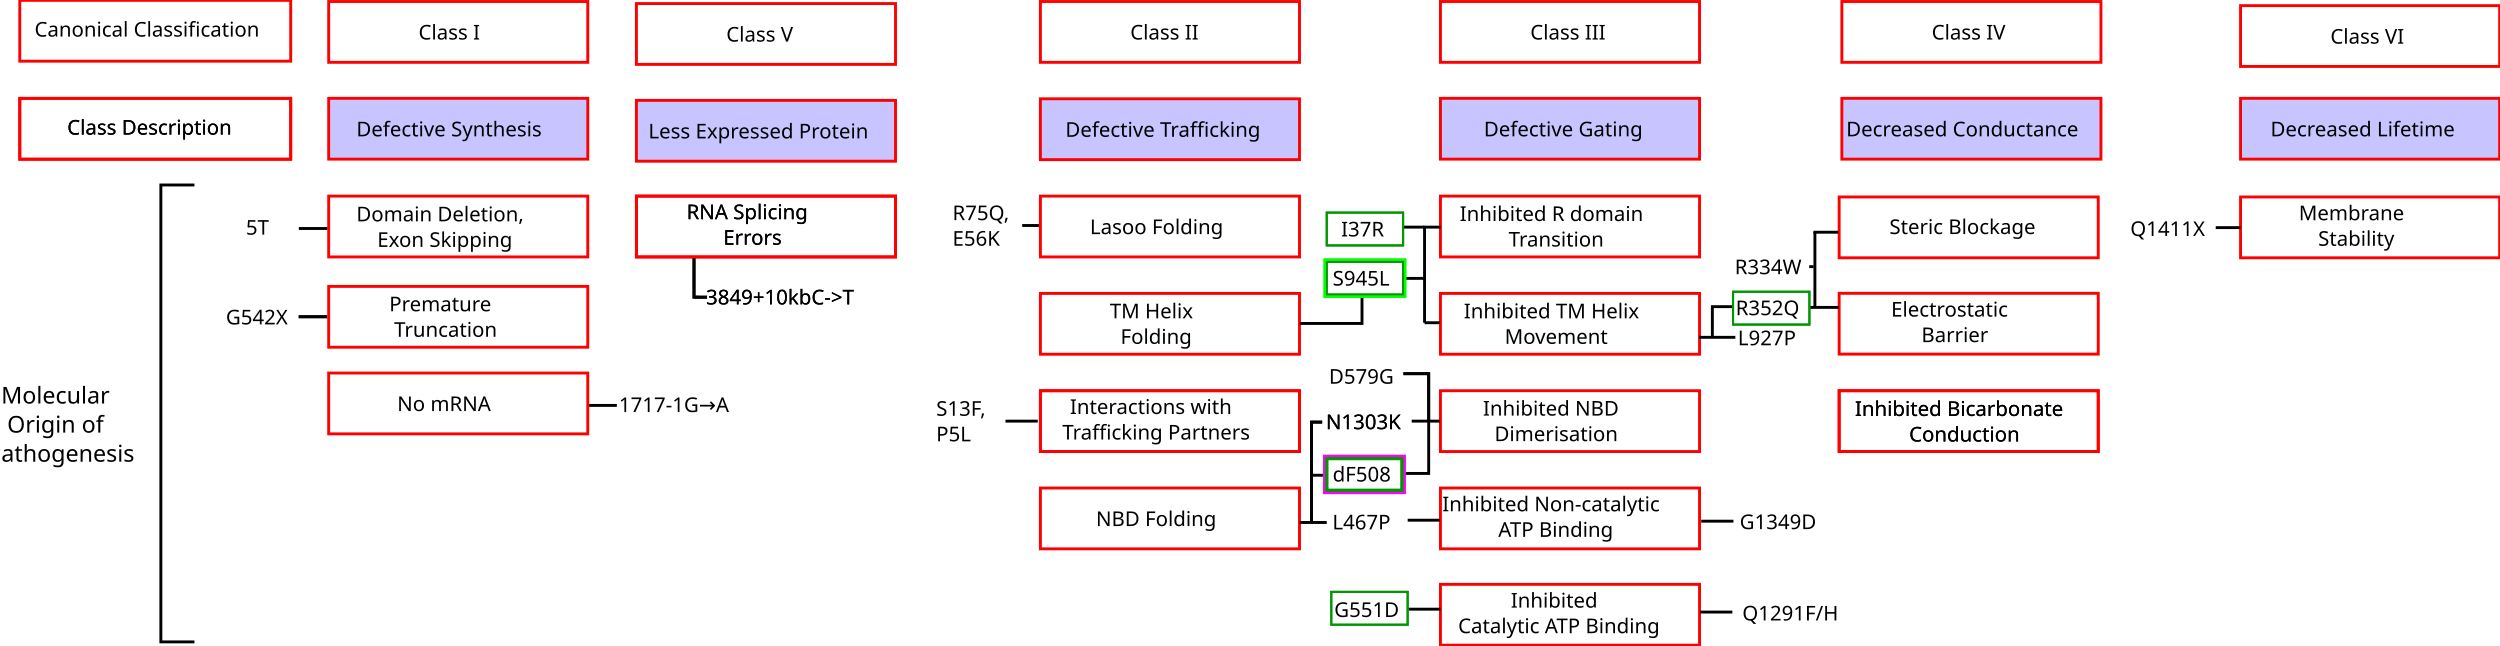
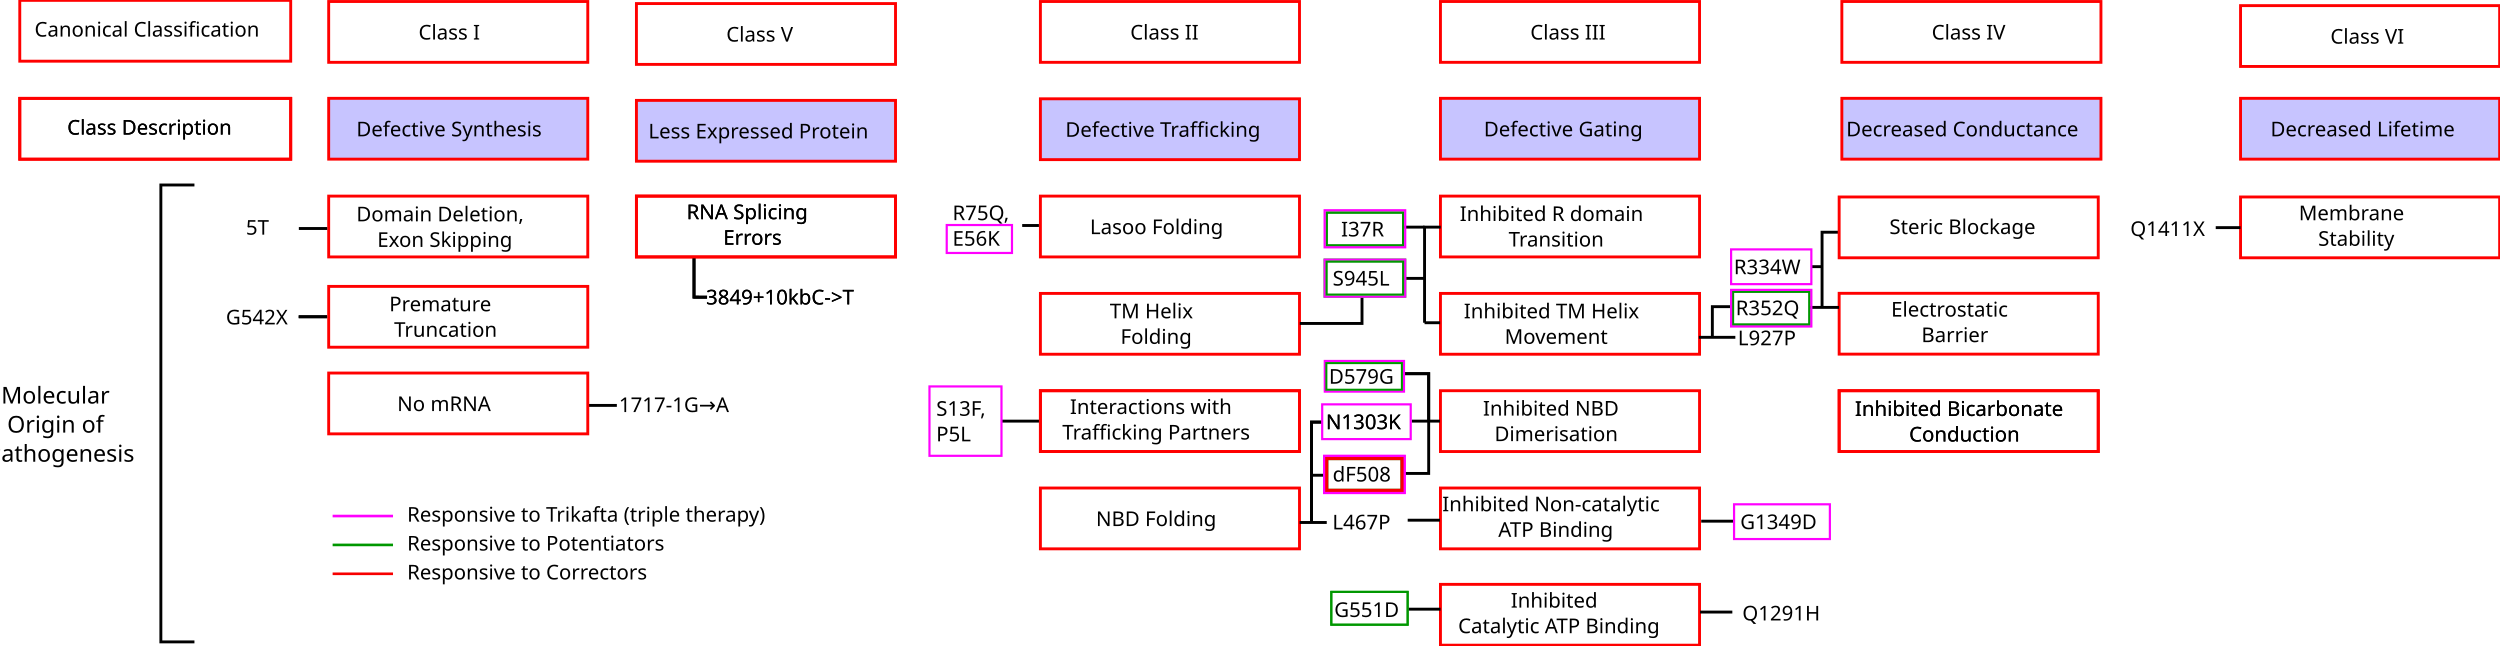
<svg xmlns="http://www.w3.org/2000/svg" width="1294.662mm" height="334.302mm" viewBox="0 0 1294.662 334.302" version="1.1" id="svg8">
  <defs id="defs2" />
  <g id="layer1" transform="translate(-29.07004,-30.84375)">
    <path style="fill:none;stroke:#000000;stroke-width:1.5;stroke-linecap:butt;stroke-linejoin:miter;stroke-miterlimit:4;stroke-dasharray:none;stroke-opacity:1" d="M 348.515,240.791 H 333.815" id="path273" />
    <rect style="fill:none;fill-opacity:1;stroke:#ff0000;stroke-width:1.5;stroke-miterlimit:4;stroke-dasharray:none;stroke-opacity:1" id="rect815" width="140.304" height="31.499" x="39.311" y="31.03" ry="0" />
    <text xml:space="preserve" style="font-style:normal;font-weight:normal;font-size:10.583px;line-height:1.25;font-family:sans-serif;letter-spacing:0px;word-spacing:0px;fill:#000000;fill-opacity:1;stroke:none;stroke-width:0.265" x="46.945" y="49.804" id="text819">
      <tspan id="tspan817" x="46.945" y="49.804" style="stroke-width:0.265">Canonical Classification</tspan>
    </text>
    <g id="g934" transform="translate(123.679,-0.8018088)" />
    <rect style="fill:none;fill-opacity:1;stroke:#ff0000;stroke-width:1.5;stroke-miterlimit:4;stroke-dasharray:none;stroke-opacity:1" id="rect815-3-5-2-0-7" width="134.175" height="31.499" x="358.653" y="32.69" ry="0" />
    <text xml:space="preserve" style="font-style:normal;font-weight:normal;font-size:10.583px;line-height:1.25;font-family:sans-serif;letter-spacing:0px;word-spacing:0px;fill:#000000;fill-opacity:1;stroke:none;stroke-width:0.265" x="405.179" y="52.385" id="text819-6-3-7-6-5">
      <tspan id="tspan817-7-5-0-2-9" x="405.179" y="52.385" style="stroke-width:0.265">Class V</tspan>
    </text>
    <rect style="fill:none;fill-opacity:1;stroke:#ff0000;stroke-width:1.5;stroke-miterlimit:4;stroke-dasharray:none;stroke-opacity:1" id="rect815-3-5-2-0-61" width="134.175" height="31.499" x="199.284" y="31.621" ry="0" />
    <text xml:space="preserve" style="font-style:normal;font-weight:normal;font-size:10.583px;line-height:1.25;font-family:sans-serif;letter-spacing:0px;word-spacing:0px;fill:#000000;fill-opacity:1;stroke:none;stroke-width:0.265" x="245.809" y="51.316" id="text819-6-3-7-6-29">
      <tspan id="tspan817-7-5-0-2-3" x="245.809" y="51.316" style="stroke-width:0.265">Class I</tspan>
    </text>
    <rect style="fill:none;fill-opacity:1;stroke:#ff0000;stroke-width:1.5;stroke-miterlimit:4;stroke-dasharray:none;stroke-opacity:1" id="rect815-3-5-2-0-9-9-8-0-9-5" width="134.175" height="31.499" x="199.284" y="132.4" ry="0" />
    <text xml:space="preserve" style="font-style:normal;font-weight:normal;font-size:10.583px;line-height:1.25;font-family:sans-serif;text-align:center;letter-spacing:0px;word-spacing:0px;text-anchor:middle;fill:#000000;fill-opacity:1;stroke:none;stroke-width:0.265" x="266.301" y="145.481" id="text819-6-3-7-6-2-4-4-3-3-2">
      <tspan x="267.983" y="145.481" style="text-align:center;text-anchor:middle;stroke-width:0.265" id="tspan1224">Domain Deletion, </tspan>
      <tspan x="266.301" y="158.71" style="text-align:center;text-anchor:middle;stroke-width:0.265" id="tspan1182">Exon Skipping</tspan>
    </text>
    <rect style="fill:none;fill-opacity:1;stroke:#ff0000;stroke-width:1.5;stroke-miterlimit:4;stroke-dasharray:none;stroke-opacity:1" id="rect815-3-5-2-0-9-9-8-0-9-5-4" width="134.175" height="31.499" x="199.284" y="179.156" ry="0" />
    <text xml:space="preserve" style="font-style:normal;font-weight:normal;font-size:10.583px;line-height:1.25;font-family:sans-serif;text-align:center;letter-spacing:0px;word-spacing:0px;text-anchor:middle;fill:#000000;fill-opacity:1;stroke:none;stroke-width:0.265" x="266.704" y="192.048" id="text819-6-3-7-6-2-4-4-3-3-2-4">
      <tspan x="266.704" y="192.048" style="text-align:center;text-anchor:middle;stroke-width:0.265" id="tspan1224-0">Premature</tspan>
      <tspan id="tspan1267" x="266.704" y="205.277" style="text-align:center;text-anchor:middle;stroke-width:0.265">Truncation</tspan>
    </text>
    <rect style="fill:none;fill-opacity:1;stroke:#ff0000;stroke-width:1.5;stroke-miterlimit:4;stroke-dasharray:none;stroke-opacity:1" id="rect815-3-5-2-0-9-9-8-0-9-5-4-1" width="134.175" height="31.499" x="199.283" y="224.026" ry="0" />
    <text xml:space="preserve" style="font-style:normal;font-weight:normal;font-size:10.583px;line-height:1.25;font-family:sans-serif;text-align:center;letter-spacing:0px;word-spacing:0px;text-anchor:middle;fill:#000000;fill-opacity:1;stroke:none;stroke-width:0.265" x="265.895" y="243.721" id="text819-6-3-7-6-2-4-4-3-3-2-4-4">
      <tspan id="tspan1267-2" x="265.895" y="243.721" style="text-align:center;text-anchor:middle;stroke-width:0.265">No mRNA</tspan>
    </text>
    <rect style="fill:none;fill-opacity:1;stroke:#ff0000;stroke-width:1.5;stroke-miterlimit:4;stroke-dasharray:none;stroke-opacity:1" id="rect815-3-5-2-0" width="134.175" height="31.499" x="982.901" y="31.621" ry="0" />
    <text xml:space="preserve" style="font-style:normal;font-weight:normal;font-size:10.583px;line-height:1.25;font-family:sans-serif;letter-spacing:0px;word-spacing:0px;fill:#000000;fill-opacity:1;stroke:none;stroke-width:0.265" x="1029.426" y="51.316" id="text819-6-3-7-6">
      <tspan id="tspan817-7-5-0-2" x="1029.426" y="51.316" style="stroke-width:0.265">Class IV</tspan>
    </text>
-     <rect style="fill:none;fill-opacity:1;stroke:#ff0000;stroke-width:1.5;stroke-miterlimit:4;stroke-dasharray:none;stroke-opacity:1" id="rect815-3-5-2-0-9-9-68" width="134.175" height="31.499" x="981.5" y="132.848" ry="0" />
    <text xml:space="preserve" style="font-style:normal;font-weight:normal;font-size:10.583px;line-height:1.25;font-family:sans-serif;letter-spacing:0px;word-spacing:0px;fill:#000000;fill-opacity:1;stroke:none;stroke-width:0.265" x="1007.517" y="152.052" id="text819-6-3-7-6-2-4-9">
      <tspan id="tspan817-7-5-0-2-0-7-2" x="1007.517" y="152.052" style="stroke-width:0.265">Steric Blockage</tspan>
    </text>
    <rect style="fill:none;fill-opacity:1;stroke:#ff0000;stroke-width:1.5;stroke-miterlimit:4;stroke-dasharray:none;stroke-opacity:1" id="rect815-3-5-2-0-9-9-86-4" width="134.175" height="31.499" x="981.502" y="182.737" ry="0" />
    <text xml:space="preserve" style="font-style:normal;font-weight:normal;font-size:10.583px;line-height:1.25;font-family:sans-serif;text-align:center;letter-spacing:0px;word-spacing:0px;text-anchor:middle;fill:#000000;fill-opacity:1;stroke:none;stroke-width:0.265" x="1048.293" y="194.792" id="text819-6-3-7-6-2-4-8-9">
      <tspan id="tspan1328-0" x="1048.293" y="194.792" style="text-align:center;text-anchor:middle;stroke-width:0.265">Electrostatic</tspan>
      <tspan x="1048.293" y="208.021" style="text-align:center;text-anchor:middle;stroke-width:0.265" id="tspan1415">Barrier</tspan>
    </text>
    <rect style="fill:#c7c4ff;fill-opacity:1;stroke:#ff0000;stroke-width:1.5;stroke-miterlimit:4;stroke-dasharray:none;stroke-opacity:1" id="rect815-3-5-2-0-87" width="134.175" height="31.499" x="982.901" y="81.762" ry="0" />
    <text xml:space="preserve" style="font-style:normal;font-weight:normal;font-size:10.583px;line-height:1.25;font-family:sans-serif;letter-spacing:0px;word-spacing:0px;fill:#000000;fill-opacity:1;stroke:none;stroke-width:0.265" x="985.155" y="101.457" id="text819-6-3-7-6-17">
      <tspan id="tspan817-7-5-0-2-2" x="985.155" y="101.457" style="stroke-width:0.265">Decreased Conductance</tspan>
    </text>
    <rect style="fill:none;fill-opacity:1;stroke:#ff0000;stroke-width:1.5;stroke-miterlimit:4;stroke-dasharray:none;stroke-opacity:1" id="rect815-3-5-2-0-6" width="134.175" height="31.499" x="1189.371" y="33.759" ry="0" />
    <text xml:space="preserve" style="font-style:normal;font-weight:normal;font-size:10.583px;line-height:1.25;font-family:sans-serif;letter-spacing:0px;word-spacing:0px;fill:#000000;fill-opacity:1;stroke:none;stroke-width:0.265" x="1235.897" y="53.454" id="text819-6-3-7-6-1">
      <tspan id="tspan817-7-5-0-2-8" x="1235.897" y="53.454" style="stroke-width:0.265">Class VI</tspan>
    </text>
    <rect style="fill:#c7c4ff;fill-opacity:1;stroke:#ff0000;stroke-width:1.5;stroke-miterlimit:4;stroke-dasharray:none;stroke-opacity:1" id="rect815-3-5-2-0-6-2" width="134.175" height="31.499" x="1189.371" y="81.762" ry="0" />
    <text xml:space="preserve" style="font-style:normal;font-weight:normal;font-size:10.583px;line-height:1.25;font-family:sans-serif;letter-spacing:0px;word-spacing:0px;fill:#000000;fill-opacity:1;stroke:none;stroke-width:0.265" x="1204.878" y="101.457" id="text819-6-3-7-6-1-2">
      <tspan id="tspan817-7-5-0-2-8-6" x="1204.878" y="101.457" style="stroke-width:0.265">Decreased Lifetime</tspan>
    </text>
    <rect ry="0" y="132.848" x="1189.371" height="31.499" width="134.175" id="rect815-3-5-2-0-9-9-86-4-7" style="fill:none;fill-opacity:1;stroke:#ff0000;stroke-width:1.5;stroke-miterlimit:4;stroke-dasharray:none;stroke-opacity:1" />
    <text id="text819-6-3-7-6-2-4-8-9-3" y="144.903" x="1256.162" style="font-style:normal;font-weight:normal;font-size:10.583px;line-height:1.25;font-family:sans-serif;text-align:center;letter-spacing:0px;word-spacing:0px;text-anchor:middle;fill:#000000;fill-opacity:1;stroke:none;stroke-width:0.265" xml:space="preserve">
      <tspan id="tspan1415-5" style="text-align:center;text-anchor:middle;stroke-width:0.265" y="144.903" x="1257.844">Membrane </tspan>
      <tspan id="tspan1559" style="text-align:center;text-anchor:middle;stroke-width:0.265" y="158.132" x="1256.162">Stability</tspan>
    </text>
    <rect style="fill:none;fill-opacity:1;stroke:#ff0000;stroke-width:1.5;stroke-miterlimit:4;stroke-dasharray:none;stroke-opacity:1" id="rect815-3-5-2-0-9" width="134.175" height="31.499" x="775.029" y="31.621" ry="0" />
    <text xml:space="preserve" style="font-style:normal;font-weight:normal;font-size:10.583px;line-height:1.25;font-family:sans-serif;letter-spacing:0px;word-spacing:0px;fill:#000000;fill-opacity:1;stroke:none;stroke-width:0.265" x="821.554" y="51.316" id="text819-6-3-7-6-2">
      <tspan id="tspan817-7-5-0-2-0" x="821.554" y="51.316" style="stroke-width:0.265">Class III</tspan>
    </text>
    <rect style="fill:none;fill-opacity:1;stroke:#ff0000;stroke-width:1.5;stroke-miterlimit:4;stroke-dasharray:none;stroke-opacity:1" id="rect815-3-5-2-0-9-9" width="134.175" height="31.499" x="775.029" y="333.46" ry="0" />
    <text xml:space="preserve" style="font-style:normal;font-weight:normal;font-size:10.583px;line-height:1.25;font-family:sans-serif;text-align:center;letter-spacing:0px;word-spacing:0px;text-anchor:middle;fill:#000000;fill-opacity:1;stroke:none;stroke-width:0.265" x="843.251" y="345.515" id="text819-6-3-7-6-2-4">
      <tspan id="tspan817-7-5-0-2-0-7" x="844.934" y="345.515" style="text-align:center;text-anchor:middle;stroke-width:0.265">Inhibited </tspan>
      <tspan x="843.251" y="358.744" style="text-align:center;text-anchor:middle;stroke-width:0.265" id="tspan1327">Catalytic ATP Binding</tspan>
    </text>
    <text xml:space="preserve" style="font-style:normal;font-weight:normal;font-size:10.583px;line-height:1.25;font-family:sans-serif;letter-spacing:0px;word-spacing:0px;fill:#000000;fill-opacity:1;stroke:none;stroke-width:0.265" x="720.014" y="350.356" id="text819-6-3-7-6-2-4-3-5">
      <tspan id="tspan817-7-5-0-2-0-7-67-3" x="720.014" y="350.356" style="stroke-width:0.265">G551D</tspan>
    </text>
    <rect style="fill:none;fill-opacity:1;stroke:#ff0000;stroke-width:1.5;stroke-miterlimit:4;stroke-dasharray:none;stroke-opacity:1" id="rect815-3-5-2-0-9-9-8" width="134.175" height="31.499" x="775.029" y="132.4" ry="0" />
    <text xml:space="preserve" style="font-style:normal;font-weight:normal;font-size:10.583px;line-height:1.25;font-family:sans-serif;text-align:center;letter-spacing:0px;word-spacing:0px;text-anchor:middle;fill:#000000;fill-opacity:1;stroke:none;stroke-width:0.265" x="841.855" y="145.292" id="text819-6-3-7-6-2-4-4">
      <tspan id="tspan817-7-5-0-2-0-7-5" x="843.537" y="145.292" style="text-align:center;text-anchor:middle;stroke-width:0.265">Inhibited R domain </tspan>
      <tspan x="841.855" y="158.521" style="text-align:center;text-anchor:middle;stroke-width:0.265" id="tspan1046">Transition</tspan>
    </text>
    <rect style="fill:none;fill-opacity:1;stroke:#ff0000;stroke-width:1.5;stroke-miterlimit:4;stroke-dasharray:none;stroke-opacity:1" id="rect815-3-5-2-0-9-9-8-0" width="134.175" height="31.499" x="775.029" y="182.79" ry="0" />
    <text xml:space="preserve" style="font-style:normal;font-weight:normal;font-size:10.583px;line-height:1.25;font-family:sans-serif;text-align:center;letter-spacing:0px;word-spacing:0px;text-anchor:middle;fill:#000000;fill-opacity:1;stroke:none;stroke-width:0.265" x="841.855" y="195.681" id="text819-6-3-7-6-2-4-4-3">
      <tspan x="843.537" y="195.681" style="text-align:center;text-anchor:middle;stroke-width:0.265" id="tspan1046-1">Inhibited TM Helix </tspan>
      <tspan x="841.855" y="208.911" style="text-align:center;text-anchor:middle;stroke-width:0.265" id="tspan1074">Movement</tspan>
    </text>
    <rect style="fill:none;fill-opacity:1;stroke:#ff0000;stroke-width:1.5;stroke-miterlimit:4;stroke-dasharray:none;stroke-opacity:1" id="rect815-3-5-2-0-9-9-8-0-0" width="134.175" height="31.499" x="775.029" y="233.18" ry="0" />
    <text xml:space="preserve" style="font-style:normal;font-weight:normal;font-size:10.583px;line-height:1.25;font-family:sans-serif;text-align:center;letter-spacing:0px;word-spacing:0px;text-anchor:middle;fill:#000000;fill-opacity:1;stroke:none;stroke-width:0.265" x="841.855" y="246.071" id="text819-6-3-7-6-2-4-4-3-6">
      <tspan x="841.855" y="246.071" style="text-align:center;text-anchor:middle;stroke-width:0.265" id="tspan1074-2">Inhibited NBD</tspan>
      <tspan x="841.855" y="259.3" style="text-align:center;text-anchor:middle;stroke-width:0.265" id="tspan1102">Dimerisation</tspan>
    </text>
    <rect style="fill:none;fill-opacity:1;stroke:#ff0000;stroke-width:1.5;stroke-miterlimit:4;stroke-dasharray:none;stroke-opacity:1" id="rect815-3-5-2-0-9-9-6" width="134.175" height="31.499" x="775.029" y="283.569" ry="0" />
    <text xml:space="preserve" style="font-style:normal;font-weight:normal;font-size:10.583px;line-height:1.25;font-family:sans-serif;text-align:center;letter-spacing:0px;word-spacing:0px;text-anchor:middle;fill:#000000;fill-opacity:1;stroke:none;stroke-width:0.265" x="841.597" y="295.624" id="text819-6-3-7-6-2-4-5">
      <tspan id="tspan817-7-5-0-2-0-7-6" x="843.279" y="295.624" style="text-align:center;text-anchor:middle;stroke-width:0.265">Inhibited Non-catalytic </tspan>
      <tspan x="841.597" y="308.853" style="text-align:center;text-anchor:middle;stroke-width:0.265" id="tspan1172">ATP Binding</tspan>
    </text>
    <rect style="fill:#c7c4ff;fill-opacity:1;stroke:#ff0000;stroke-width:1.5;stroke-miterlimit:4;stroke-dasharray:none;stroke-opacity:1" id="rect815-3-5-2-0-9-0" width="134.175" height="31.499" x="775.029" y="81.762" ry="0" />
    <text xml:space="preserve" style="font-style:normal;font-weight:normal;font-size:10.583px;line-height:1.25;font-family:sans-serif;letter-spacing:0px;word-spacing:0px;fill:#000000;fill-opacity:1;stroke:none;stroke-width:0.265" x="797.504" y="101.457" id="text819-6-3-7-6-2-6">
      <tspan id="tspan817-7-5-0-2-0-1" x="797.504" y="101.457" style="stroke-width:0.265">Defective Gating</tspan>
    </text>
    <rect style="fill:#c7c4ff;fill-opacity:1;stroke:#ff0000;stroke-width:1.5;stroke-miterlimit:4;stroke-dasharray:none;stroke-opacity:1" id="rect815-3-5-2-0-7-9" width="134.175" height="31.499" x="358.653" y="82.831" ry="0" />
    <text xml:space="preserve" style="font-style:normal;font-weight:normal;font-size:10.583px;line-height:1.25;font-family:sans-serif;letter-spacing:0px;word-spacing:0px;fill:#000000;fill-opacity:1;stroke:none;stroke-width:0.265" x="364.856" y="102.526" id="text819-6-3-7-6-5-4">
      <tspan id="tspan817-7-5-0-2-9-9" x="364.856" y="102.526" style="stroke-width:0.265">Less Expressed Protein</tspan>
    </text>
    <rect style="fill:#c7c4ff;fill-opacity:1;stroke:#ff0000;stroke-width:1.5;stroke-miterlimit:4;stroke-dasharray:none;stroke-opacity:1" id="rect815-3-5-2-0-61-1" width="134.175" height="31.499" x="199.284" y="81.762" ry="0" />
    <text xml:space="preserve" style="font-style:normal;font-weight:normal;font-size:10.583px;line-height:1.25;font-family:sans-serif;letter-spacing:0px;word-spacing:0px;fill:#000000;fill-opacity:1;stroke:none;stroke-width:0.265" x="213.625" y="101.457" id="text819-6-3-7-6-29-1">
      <tspan id="tspan817-7-5-0-2-3-5" x="213.625" y="101.457" style="stroke-width:0.265">Defective Synthesis</tspan>
    </text>
    <text xml:space="preserve" style="font-style:normal;font-weight:normal;font-size:10.583px;line-height:1.25;font-family:sans-serif;text-align:center;letter-spacing:0px;word-spacing:0px;text-anchor:middle;fill:#000000;fill-opacity:1;stroke:none;stroke-width:0.265" x="634.684" y="245.234" id="text819-6-3-7-6-2-4-4-3-6-6-4-7">
      <tspan x="634.684" y="245.234" style="text-align:center;text-anchor:middle;stroke-width:0.265" id="tspan1102-5-7-6">Interactions with</tspan>
      <tspan id="tspan1525" x="634.684" y="258.464" style="text-align:center;text-anchor:middle;stroke-width:0.265">Trafficking Partners</tspan>
    </text>
    <rect style="fill:none;fill-opacity:1;stroke:#ff0000;stroke-width:1.5;stroke-miterlimit:4;stroke-dasharray:none;stroke-opacity:1" id="rect815-3-5-2-0-8" width="134.175" height="31.499" x="567.858" y="31.621" ry="0" />
    <text xml:space="preserve" style="font-style:normal;font-weight:normal;font-size:10.583px;line-height:1.25;font-family:sans-serif;letter-spacing:0px;word-spacing:0px;fill:#000000;fill-opacity:1;stroke:none;stroke-width:0.265" x="614.383" y="51.316" id="text819-6-3-7-6-9">
      <tspan id="tspan817-7-5-0-2-7" x="614.383" y="51.316" style="stroke-width:0.265">Class II</tspan>
    </text>
    <rect style="fill:none;fill-opacity:1;stroke:#ff0000;stroke-width:1.5;stroke-miterlimit:4;stroke-dasharray:none;stroke-opacity:1" id="rect815-3-5-2-0-9-9-8-0-0-0" width="134.175" height="31.499" x="567.858" y="132.4" ry="0" />
    <text xml:space="preserve" style="font-style:normal;font-weight:normal;font-size:10.583px;line-height:1.25;font-family:sans-serif;text-align:center;letter-spacing:0px;word-spacing:0px;text-anchor:middle;fill:#000000;fill-opacity:1;stroke:none;stroke-width:0.265" x="634.906" y="152.095" id="text819-6-3-7-6-2-4-4-3-6-6">
      <tspan x="634.906" y="152.095" style="text-align:center;text-anchor:middle;stroke-width:0.265" id="tspan1102-5">Lasoo Folding</tspan>
    </text>
    <rect style="fill:none;fill-opacity:1;stroke:#ff0000;stroke-width:1.5;stroke-miterlimit:4;stroke-dasharray:none;stroke-opacity:1" id="rect815-3-5-2-0-9-9-8-0-0-0-5" width="134.175" height="31.499" x="567.858" y="283.569" ry="0" />
    <text xml:space="preserve" style="font-style:normal;font-weight:normal;font-size:10.583px;line-height:1.25;font-family:sans-serif;text-align:center;letter-spacing:0px;word-spacing:0px;text-anchor:middle;fill:#000000;fill-opacity:1;stroke:none;stroke-width:0.265" x="634.684" y="303.264" id="text819-6-3-7-6-2-4-4-3-6-6-4">
      <tspan x="634.684" y="303.264" style="text-align:center;text-anchor:middle;stroke-width:0.265" id="tspan1102-5-7">NBD Folding</tspan>
    </text>
    <rect style="fill:none;fill-opacity:1;stroke:#ff0000;stroke-width:1.5;stroke-miterlimit:4;stroke-dasharray:none;stroke-opacity:1" id="rect815-3-5-2-0-9-9-8-0-9" width="134.175" height="31.499" x="567.858" y="182.79" ry="0" />
    <text xml:space="preserve" style="font-style:normal;font-weight:normal;font-size:10.583px;line-height:1.25;font-family:sans-serif;text-align:center;letter-spacing:0px;word-spacing:0px;text-anchor:middle;fill:#000000;fill-opacity:1;stroke:none;stroke-width:0.265" x="634.684" y="195.681" id="text819-6-3-7-6-2-4-4-3-3">
      <tspan x="636.366" y="195.681" style="text-align:center;text-anchor:middle;stroke-width:0.265" id="tspan1046-1-7">TM Helix </tspan>
      <tspan x="634.684" y="208.911" style="text-align:center;text-anchor:middle;stroke-width:0.265" id="tspan1074-4">Folding</tspan>
    </text>
    <rect style="fill:#c7c4ff;fill-opacity:1;stroke:#ff0000;stroke-width:1.5;stroke-miterlimit:4;stroke-dasharray:none;stroke-opacity:1" id="rect815-3-5-2-0-8-9" width="134.175" height="31.499" x="567.858" y="82.01" ry="0" />
    <text xml:space="preserve" style="font-style:normal;font-weight:normal;font-size:10.583px;line-height:1.25;font-family:sans-serif;letter-spacing:0px;word-spacing:0px;fill:#000000;fill-opacity:1;stroke:none;stroke-width:0.265" x="580.788" y="101.706" id="text819-6-3-7-6-9-1">
      <tspan id="tspan817-7-5-0-2-7-7" x="580.788" y="101.706" style="stroke-width:0.265">Defective Trafficking</tspan>
    </text>
    <text xml:space="preserve" style="font-style:normal;font-weight:normal;font-size:10.583px;line-height:1.25;font-family:sans-serif;letter-spacing:0px;word-spacing:0px;fill:#000000;fill-opacity:1;stroke:none;stroke-width:0.265" x="927.925" y="194.075" id="text819-6-3-7-6-2-4-3-5-5">
      <tspan id="tspan817-7-5-0-2-0-7-67-3-6" x="927.925" y="194.075" style="stroke-width:0.265">R352Q</tspan>
    </text>
    <text xml:space="preserve" style="font-style:normal;font-weight:normal;font-size:10.583px;line-height:1.25;font-family:sans-serif;letter-spacing:0px;word-spacing:0px;fill:#000000;fill-opacity:1;stroke:none;stroke-width:0.265" x="929.028" y="209.63" id="text819-6-3-7-6-2-4-3-5-5-2">
      <tspan id="tspan817-7-5-0-2-0-7-67-3-6-9" x="929.028" y="209.63" style="stroke-width:0.265">L927P</tspan>
    </text>
    <text xml:space="preserve" style="font-style:normal;font-weight:normal;font-size:10.583px;line-height:1.25;font-family:sans-serif;letter-spacing:0px;word-spacing:0px;fill:#000000;fill-opacity:1;stroke:none;stroke-width:0.265" x="723.575" y="153.291" id="text819-6-3-7-6-2-4-3-5-5-2-1">
      <tspan id="tspan817-7-5-0-2-0-7-67-3-6-9-2" x="723.575" y="153.291" style="stroke-width:0.265">I37R</tspan>
    </text>
-     <text xml:space="preserve" style="font-style:normal;font-weight:normal;font-size:10.583px;line-height:1.25;font-family:sans-serif;letter-spacing:0px;word-spacing:0px;fill:#000000;fill-opacity:1;stroke:none;stroke-width:0.265" x="927.435" y="172.847" id="text819-6-3-7-6-2-4-3-5-5-7">
-       <tspan id="tspan817-7-5-0-2-0-7-67-3-6-0" x="927.435" y="172.847" style="stroke-width:0.265">R334W</tspan>
+     <text xml:space="preserve" style="font-style:normal;font-weight:normal;font-size:10.583px;line-height:1.25;font-family:sans-serif;letter-spacing:0px;word-spacing:0px;fill:#000000;fill-opacity:1;stroke:none;stroke-width:0.265" x="926.968" y="172.847" id="text819-6-3-7-6-2-4-3-5-5-7">
+       <tspan id="tspan817-7-5-0-2-0-7-67-3-6-0" x="926.968" y="172.847" style="stroke-width:0.265">R334W</tspan>
    </text>
    <text xml:space="preserve" style="font-style:normal;font-weight:normal;font-size:10.583px;line-height:1.25;font-family:sans-serif;letter-spacing:0px;word-spacing:0px;fill:#000000;fill-opacity:1;stroke:none;stroke-width:0.265" x="719.185" y="178.733" id="text819-6-3-7-6-2-4-3-5-9">
      <tspan id="tspan817-7-5-0-2-0-7-67-3-3" x="719.185" y="178.733" style="stroke-width:0.265">S945L</tspan>
    </text>
    <path style="fill:none;stroke:#000000;stroke-width:1.5;stroke-linecap:butt;stroke-linejoin:miter;stroke-miterlimit:4;stroke-dasharray:none;stroke-opacity:1" d="m 766.796,197.977 v -49.512 h 8.352" id="path1226" />
    <path style="fill:none;stroke:#000000;stroke-width:1.5;stroke-linecap:butt;stroke-linejoin:miter;stroke-miterlimit:4;stroke-dasharray:none;stroke-opacity:1" d="M 766.796,148.465 H 755.768" id="path1228" />
    <path style="fill:none;stroke:#000000;stroke-width:1.5;stroke-linecap:butt;stroke-linejoin:miter;stroke-miterlimit:4;stroke-dasharray:none;stroke-opacity:1" d="M 927.743,205.53 H 908.844" id="path1230" />
    <path style="fill:none;stroke:#000000;stroke-width:1.5;stroke-linecap:butt;stroke-linejoin:miter;stroke-miterlimit:4;stroke-dasharray:none;stroke-opacity:1" d="m 926.987,189.655 h -11.15 v 15.497" id="path1232" />
    <path style="fill:none;stroke:#000000;stroke-width:1.5;stroke-linecap:butt;stroke-linejoin:miter;stroke-miterlimit:4;stroke-dasharray:none;stroke-opacity:1" d="m 966.053,190.033 h 15.362" id="path1234" />
-     <path style="fill:none;stroke:#000000;stroke-width:1.5;stroke-linecap:butt;stroke-linejoin:miter;stroke-miterlimit:4;stroke-dasharray:none;stroke-opacity:1" d="m 968.186,151.101 h 12.851" id="path1236" />
    <path style="fill:none;stroke:#000000;stroke-width:1.5;stroke-linecap:butt;stroke-linejoin:miter;stroke-miterlimit:4;stroke-dasharray:none;stroke-opacity:1" d="m 758.377,346.311 h 16.704" id="path1238" />
    <text xml:space="preserve" style="font-style:normal;font-weight:normal;font-size:10.583px;line-height:1.25;font-family:sans-serif;letter-spacing:0px;word-spacing:0px;fill:#000000;fill-opacity:1;stroke:none;stroke-width:0.265" x="719.206" y="280.208" id="text819-6-3-7-6-2-4-3-5-5-7-6">
      <tspan id="tspan817-7-5-0-2-0-7-67-3-6-0-0" x="719.206" y="280.208" style="stroke-width:0.265">dF508</tspan>
    </text>
    <text xml:space="preserve" style="font-style:normal;font-weight:normal;font-size:10.583px;line-height:1.25;font-family:sans-serif;letter-spacing:0px;word-spacing:0px;fill:#000000;fill-opacity:1;stroke:none;stroke-width:0.265" x="146.045" y="198.852" id="text819-6-3-7-6-2-4-3-5-9-6">
      <tspan id="tspan817-7-5-0-2-0-7-67-3-3-2" x="146.045" y="198.852" style="stroke-width:0.265">G542X</tspan>
    </text>
    <text xml:space="preserve" style="font-style:normal;font-weight:normal;font-size:10.583px;line-height:1.25;font-family:sans-serif;letter-spacing:0px;word-spacing:0px;fill:#000000;fill-opacity:1;stroke:none;stroke-width:0.265" x="719.061" y="305.015" id="text819-6-3-7-6-2-4-3-5-9-61">
      <tspan id="tspan817-7-5-0-2-0-7-67-3-3-8" x="719.061" y="305.015" style="stroke-width:0.265">L467P</tspan>
    </text>
    <path style="fill:none;stroke:#000000;stroke-width:1.5;stroke-linecap:butt;stroke-linejoin:miter;stroke-miterlimit:4;stroke-dasharray:none;stroke-opacity:1" d="m 758.063,300.235 h 16.704" id="path1238-7" />
-     <path style="fill:none;stroke:#000000;stroke-width:1.5;stroke-linecap:butt;stroke-linejoin:miter;stroke-miterlimit:4;stroke-dasharray:none;stroke-opacity:1" d="m 968.949,151.034 v 38.884" id="path1236-3" />
-     <path style="fill:none;stroke:#000000;stroke-width:1.5;stroke-linecap:butt;stroke-linejoin:miter;stroke-miterlimit:4;stroke-dasharray:none;stroke-opacity:1" d="m 968.304,168.937 h -2.315" id="path1022" />
+     <path id="path1236-3" style="fill:none;stroke:#000000;stroke-width:1.5;stroke-linecap:butt;stroke-linejoin:miter;stroke-miterlimit:4;stroke-dasharray:none;stroke-opacity:1" d="m 972.653,189.919 v -38.817 h 8.384" />
+     <rect style="fill:none;fill-opacity:1;stroke:#ff0000;stroke-width:1.5;stroke-miterlimit:4;stroke-dasharray:none;stroke-opacity:1" id="rect815-3-5-2-0-9-9-68" width="134.175" height="31.499" x="981.5" y="132.848" ry="0" />
+     <path style="fill:none;stroke:#000000;stroke-width:1.5;stroke-linecap:butt;stroke-linejoin:miter;stroke-miterlimit:4;stroke-dasharray:none;stroke-opacity:1" d="m 972.687,168.937 h -5.639" id="path1022" />
    <path style="fill:none;stroke:#000000;stroke-width:1.5;stroke-linecap:butt;stroke-linejoin:miter;stroke-miterlimit:4;stroke-dasharray:none;stroke-opacity:1" d="m 734.408,184.284 v 14.064 h -32.222" id="path1024" />
    <path style="fill:none;stroke:#000000;stroke-width:1.5;stroke-linecap:butt;stroke-linejoin:miter;stroke-miterlimit:4;stroke-dasharray:none;stroke-opacity:1" d="m 756.59,175.008 h 9.946" id="path1026" />
    <path style="fill:none;stroke:#000000;stroke-width:1.5;stroke-linecap:butt;stroke-linejoin:miter;stroke-miterlimit:4;stroke-dasharray:none;stroke-opacity:1" d="m 766.796,197.977 h 8.055" id="path1028" />
    <text xml:space="preserve" style="font-style:normal;font-weight:normal;font-size:10.583px;line-height:1.25;font-family:sans-serif;letter-spacing:0px;word-spacing:0px;fill:#000000;fill-opacity:1;stroke:none;stroke-width:0.265" x="931.349" y="352.168" id="text819-6-3-7-6-2-4-3-5-3">
-       <tspan id="tspan817-7-5-0-2-0-7-67-3-67" x="931.349" y="352.168" style="stroke-width:0.265">Q1291F/H</tspan>
+       <tspan id="tspan817-7-5-0-2-0-7-67-3-67" x="931.349" y="352.168" style="stroke-width:0.265">Q1291H</tspan>
    </text>
    <text xml:space="preserve" style="font-style:normal;font-weight:normal;font-size:10.583px;line-height:1.25;font-family:sans-serif;letter-spacing:0px;word-spacing:0px;fill:#000000;fill-opacity:1;stroke:none;stroke-width:0.265" x="513.89" y="246.167" id="text819-6-3-7-6-2-4-3-5-5-7-6-3">
      <tspan id="tspan817-7-5-0-2-0-7-67-3-6-0-0-5" x="513.89" y="246.167" style="stroke-width:0.265">S13F, </tspan>
      <tspan x="513.89" y="259.396" style="stroke-width:0.265" id="tspan1108">P5L</tspan>
    </text>
-     <path style="fill:none;stroke:#000000;stroke-width:1.5;stroke-linecap:butt;stroke-linejoin:miter;stroke-miterlimit:4;stroke-dasharray:none;stroke-opacity:1" d="m 549.777,248.929 h 16.704" id="path1238-7-5-6" />
+     <path style="fill:none;stroke:#000000;stroke-width:1.5;stroke-linecap:butt;stroke-linejoin:miter;stroke-miterlimit:4;stroke-dasharray:none;stroke-opacity:1" d="m 547.722,248.929 h 20.296" id="path1238-7-5-6" />
    <path style="fill:none;stroke:#000000;stroke-width:1.5;stroke-linecap:butt;stroke-linejoin:miter;stroke-miterlimit:4;stroke-dasharray:none;stroke-opacity:1" d="m 909.483,347.807 h 16.704" id="path1238-3" />
    <path style="fill:none;stroke:#000000;stroke-width:1.5;stroke-linecap:butt;stroke-linejoin:miter;stroke-miterlimit:4;stroke-dasharray:none;stroke-opacity:1" d="M 198.529,149.176 H 183.829" id="path1260-6" />
    <text xml:space="preserve" style="font-style:normal;font-weight:normal;font-size:10.583px;line-height:1.25;font-family:sans-serif;letter-spacing:0px;word-spacing:0px;fill:#000000;fill-opacity:1;stroke:none;stroke-width:0.265" x="156.41" y="152.383" id="text819-6-3-7-6-2-4-3-5-9-6-7">
      <tspan id="tspan817-7-5-0-2-0-7-67-3-3-2-5" x="156.41" y="152.383" style="stroke-width:0.265">5T</tspan>
    </text>
    <text xml:space="preserve" style="font-style:normal;font-weight:normal;font-size:10.583px;line-height:1.25;font-family:sans-serif;letter-spacing:0px;word-spacing:0px;fill:#000000;fill-opacity:1;stroke:none;stroke-width:0.265" x="522.334" y="144.859" id="text819-6-3-7-6-2-4-3-5-5-7-6-3-3">
      <tspan id="tspan817-7-5-0-2-0-7-67-3-6-0-0-5-5" x="522.334" y="144.859" style="stroke-width:0.265">R75Q, </tspan>
      <tspan x="522.334" y="158.088" style="stroke-width:0.265" id="tspan1106">E56K</tspan>
    </text>
    <path style="fill:none;stroke:#000000;stroke-width:1.5;stroke-linecap:butt;stroke-linejoin:miter;stroke-miterlimit:4;stroke-dasharray:none;stroke-opacity:1" d="m 558.423,147.621 h 8.672" id="path1238-7-5-6-6" />
    <text xml:space="preserve" style="font-style:normal;font-weight:normal;font-size:10.583px;line-height:1.25;font-family:sans-serif;letter-spacing:0px;word-spacing:0px;fill:#000000;fill-opacity:1;stroke:none;stroke-width:0.265" x="717.278" y="229.564" id="text819-6-3-7-6-2-4-3-5-3-3">
      <tspan id="tspan817-7-5-0-2-0-7-67-3-67-6" x="717.278" y="229.564" style="stroke-width:0.265">D579G</tspan>
    </text>
    <path style="fill:none;stroke:#000000;stroke-width:1.5;stroke-linecap:butt;stroke-linejoin:miter;stroke-miterlimit:4;stroke-dasharray:none;stroke-opacity:1" d="m 760.142,248.929 h 14.626" id="path1238-7-7" />
    <text xml:space="preserve" style="font-style:normal;font-weight:normal;font-size:10.583px;line-height:1.25;font-family:sans-serif;letter-spacing:0px;word-spacing:0px;fill:#000000;fill-opacity:1;stroke:none;stroke-width:0.265" x="1132.262" y="153.064" id="text819-6-3-7-6-2-4-3-5-5-7-5">
      <tspan id="tspan817-7-5-0-2-0-7-67-3-6-0-3" x="1132.262" y="153.064" style="stroke-width:0.265">Q1411X</tspan>
    </text>
    <path style="fill:none;stroke:#000000;stroke-width:1.5;stroke-linecap:butt;stroke-linejoin:miter;stroke-miterlimit:4;stroke-dasharray:none;stroke-opacity:1" d="m 702.09,301.418 h 14.059" id="path1238-7-7-5" />
    <path style="fill:none;stroke:#000000;stroke-width:1.5;stroke-linecap:butt;stroke-linejoin:miter;stroke-miterlimit:4;stroke-dasharray:none;stroke-opacity:1" d="m 714.913,276.955 h -6.648 v 24.455" id="path1110" />
    <path style="fill:none;stroke:#000000;stroke-width:1.5;stroke-linecap:butt;stroke-linejoin:miter;stroke-miterlimit:4;stroke-dasharray:none;stroke-opacity:1" d="m 755.952,276.019 h 12.982 v -27.128" id="path1112" />
    <path style="fill:none;stroke:#000000;stroke-width:1.5;stroke-linecap:butt;stroke-linejoin:miter;stroke-miterlimit:4;stroke-dasharray:none;stroke-opacity:1" d="m 1176.52,148.723 h 12.851" id="path1236-2" />
    <rect transform="translate(324.3254,95.22523)" ry="0" y="137.954" x="243.533" height="31.499" width="134.175" id="rect815-3-5-2-0-9-9-8-0-0-0-5-7" style="fill:none;fill-opacity:1;stroke:#ff0000;stroke-width:1.5;stroke-miterlimit:4;stroke-dasharray:none;stroke-opacity:1" />
    <rect style="opacity:1;fill:none;fill-opacity:1;fill-rule:nonzero;stroke:#009700;stroke-width:1.067;stroke-linecap:square;stroke-miterlimit:10;stroke-dasharray:none;stroke-dashoffset:0;stroke-opacity:1" id="rect966" width="39.54" height="17.008" x="718.503" y="337.35" />
    <g id="g1027" transform="translate(-0.3589447)">
      <rect y="268.042" x="716.226" height="17.008" width="39.54" id="rect966-7" style="opacity:1;fill:none;fill-opacity:1;fill-rule:nonzero;stroke:#009700;stroke-width:2.167;stroke-linecap:square;stroke-miterlimit:10;stroke-dasharray:none;stroke-dashoffset:0;stroke-opacity:1" />
      <rect y="266.946" x="715.133" height="19.2" width="41.729" id="rect966-3-5" style="opacity:1;fill:none;fill-opacity:1;fill-rule:nonzero;stroke:#ff00ff;stroke-width:1.133;stroke-linecap:square;stroke-miterlimit:10;stroke-dasharray:none;stroke-dashoffset:0;stroke-opacity:1" />
    </g>
    <g id="g1027-3" transform="translate(-0.08495754,-101.6649)">
-       <rect y="268.042" x="716.226" height="17.008" width="39.54" id="rect966-7-5" style="opacity:1;fill:none;fill-opacity:1;fill-rule:nonzero;stroke:#009700;stroke-width:1.067;stroke-linecap:square;stroke-miterlimit:10;stroke-dasharray:none;stroke-dashoffset:0;stroke-opacity:1" />
      <rect y="266.946" x="715.133" height="19.2" width="41.729" id="rect966-3-5-6" style="opacity:1;fill:none;fill-opacity:1;fill-rule:nonzero;stroke:#00ff00;stroke-width:1.133;stroke-linecap:square;stroke-miterlimit:10;stroke-dasharray:none;stroke-dashoffset:0;stroke-opacity:1" />
    </g>
    <rect style="opacity:1;fill:none;fill-opacity:1;fill-rule:nonzero;stroke:#009700;stroke-width:1.067;stroke-linecap:square;stroke-miterlimit:10;stroke-dasharray:none;stroke-dashoffset:0;stroke-opacity:1" id="rect966-2" width="39.54" height="17.008" x="926.554" y="181.922" />
    <rect style="opacity:1;fill:none;fill-opacity:1;fill-rule:nonzero;stroke:#009700;stroke-width:1.067;stroke-linecap:square;stroke-miterlimit:10;stroke-dasharray:none;stroke-dashoffset:0;stroke-opacity:1" id="rect966-2-9" width="39.54" height="17.008" x="716.143" y="140.934" />
    <text xml:space="preserve" style="font-style:normal;font-weight:normal;font-size:10.583px;line-height:1.25;font-family:sans-serif;text-align:center;letter-spacing:0px;word-spacing:0px;text-anchor:middle;fill:#000000;fill-opacity:1;stroke:none;stroke-width:0.265" x="1053.244" y="246.26" id="text819-6-3-7-6-2-4-3-5-3-2">
      <tspan id="tspan817-7-5-0-2-0-7-67-3-67-7" x="1053.244" y="246.26" style="text-align:center;text-anchor:middle;stroke-width:0.265">Inhibited Bicarbonate</tspan>
      <tspan x="1053.244" y="259.489" style="text-align:center;text-anchor:middle;stroke-width:0.265" id="tspan1138">Conduction</tspan>
    </text>
    <rect style="fill:none;fill-opacity:1;stroke:#ff0000;stroke-width:1.5;stroke-miterlimit:4;stroke-dasharray:none;stroke-opacity:1" id="rect815-3-5-2-0-9-9-86-4-0" width="134.175" height="31.499" x="981.502" y="233.18" ry="0" />
    <text xml:space="preserve" style="font-style:normal;font-weight:normal;font-size:10.583px;line-height:1.25;font-family:sans-serif;text-align:center;letter-spacing:0px;word-spacing:0px;text-anchor:middle;fill:#000000;fill-opacity:1;stroke:none;stroke-width:0.265" x="425.65" y="144.362" id="text819-6-3-7-6-2-4-4-3-3-2-4-9">
      <tspan x="425.65" y="144.362" style="text-align:center;text-anchor:middle;stroke-width:0.265" id="tspan1116">RNA Splicing</tspan>
      <tspan x="425.65" y="157.591" style="text-align:center;text-anchor:middle;stroke-width:0.265" id="tspan1120">Errors</tspan>
    </text>
    <rect style="fill:none;fill-opacity:1;stroke:#ff0000;stroke-width:1.5;stroke-miterlimit:4;stroke-dasharray:none;stroke-opacity:1" id="rect815-6" width="140.304" height="31.499" x="39.311" y="81.789" ry="0" />
    <text xml:space="preserve" style="font-style:normal;font-weight:normal;font-size:10.583px;line-height:1.25;font-family:sans-serif;letter-spacing:0px;word-spacing:0px;fill:#000000;fill-opacity:1;stroke:none;stroke-width:0.265" x="63.874" y="100.562" id="text819-1">
      <tspan id="tspan817-8" x="63.874" y="100.562" style="stroke-width:0.265">Class Description</tspan>
    </text>
    <text xml:space="preserve" style="font-style:normal;font-weight:normal;font-size:10.583px;line-height:1.25;font-family:sans-serif;text-align:center;letter-spacing:0px;word-spacing:0px;text-anchor:middle;fill:#000000;fill-opacity:1;stroke:none;stroke-width:0.265" x="439.878" y="188.496" id="text819-6-3-7-6-2-4-4-3-3-2-4-9-0-2">
      <tspan x="439.878" y="188.496" style="text-align:center;text-anchor:middle;stroke-width:0.265" id="tspan1178-2-3">3849+10kbC-&gt;T</tspan>
    </text>
    <path style="fill:none;stroke:#000000;stroke-width:1.5;stroke-linecap:butt;stroke-linejoin:miter;stroke-miterlimit:4;stroke-dasharray:none;stroke-opacity:1" d="m 388.329,184.758 h 6.888 l -6.74,-0.049 V 164.157" id="path1260-7-0-2" />
    <text xml:space="preserve" style="font-style:normal;font-weight:normal;font-size:10.583px;line-height:1.25;font-family:sans-serif;letter-spacing:0px;word-spacing:0px;fill:#000000;fill-opacity:1;stroke:none;stroke-width:0.265" x="715.701" y="253.096" id="text819-6-3-7-6-2-4-3-5-5-7-6-36">
      <tspan id="tspan817-7-5-0-2-0-7-67-3-6-0-0-7" x="715.701" y="253.096" style="stroke-width:0.265">N1303K</tspan>
    </text>
    <path style="fill:none;stroke:#000000;stroke-width:1.5;stroke-linecap:butt;stroke-linejoin:miter;stroke-miterlimit:4;stroke-dasharray:none;stroke-opacity:1" d="m 713.767,249.438 h -5.503 v 51.972" id="path1110-5" />
    <path style="fill:none;stroke:#000000;stroke-width:1.5;stroke-linecap:butt;stroke-linejoin:miter;stroke-miterlimit:4;stroke-dasharray:none;stroke-opacity:1" d="M 768.934,248.891 V 224.361 h -13.091" id="path1032" />
    <path style="fill:none;stroke:#000000;stroke-width:1.5;stroke-linecap:butt;stroke-linejoin:miter;stroke-miterlimit:4;stroke-dasharray:none;stroke-opacity:1" d="M 198.458,194.88 H 183.759" id="path1260-6-3" />
    <rect style="fill:none;fill-opacity:1;stroke:#ff0000;stroke-width:1.5;stroke-miterlimit:4;stroke-dasharray:none;stroke-opacity:1" id="rect815-3-5-2-0-9-9-8-0-9-5-1" width="134.175" height="31.499" x="358.653" y="132.4" ry="0" />
-     <text xml:space="preserve" style="font-style:normal;font-weight:normal;font-size:10.583px;line-height:1.25;font-family:sans-serif;letter-spacing:0px;word-spacing:0px;fill:#000000;fill-opacity:1;stroke:none;stroke-width:0.265" x="929.994" y="304.853" id="text819-6-3-7-6-2-4-3-5-9-61-3">
-       <tspan id="tspan817-7-5-0-2-0-7-67-3-3-8-6" x="929.994" y="304.853" style="stroke-width:0.265">G1349D</tspan>
+     <text xml:space="preserve" style="font-style:normal;font-weight:normal;font-size:10.583px;line-height:1.25;font-family:sans-serif;letter-spacing:0px;word-spacing:0px;fill:#000000;fill-opacity:1;stroke:none;stroke-width:0.265" x="930.262" y="304.853" id="text819-6-3-7-6-2-4-3-5-9-61-3">
+       <tspan id="tspan817-7-5-0-2-0-7-67-3-3-8-6" x="930.262" y="304.853" style="stroke-width:0.265">G1349D</tspan>
    </text>
    <path style="fill:none;stroke:#000000;stroke-width:1.5;stroke-linecap:butt;stroke-linejoin:miter;stroke-miterlimit:4;stroke-dasharray:none;stroke-opacity:1" d="m 910.063,300.742 h 16.704" id="path1238-7-75" />
    <rect transform="translate(324.3254,95.22523)" ry="0" y="137.954" x="243.533" height="31.499" width="134.175" id="rect201" style="fill:none;fill-opacity:1;stroke:#ff0000;stroke-width:1.5;stroke-miterlimit:4;stroke-dasharray:none;stroke-opacity:1" />
    <rect style="opacity:1;fill:none;fill-opacity:1;fill-rule:nonzero;stroke:#009700;stroke-width:1.067;stroke-linecap:square;stroke-miterlimit:10;stroke-dasharray:none;stroke-dashoffset:0;stroke-opacity:1" id="rect211" width="39.54" height="17.008" x="718.503" y="337.35" />
-     <g id="g217" transform="translate(-0.3589447)">
-       <rect y="268.042" x="716.226" height="17.008" width="39.54" id="rect213" style="opacity:1;fill:none;fill-opacity:1;fill-rule:nonzero;stroke:#009700;stroke-width:2.167;stroke-linecap:square;stroke-miterlimit:10;stroke-dasharray:none;stroke-dashoffset:0;stroke-opacity:1" />
-       <rect y="266.946" x="715.133" height="19.2" width="41.729" id="rect215" style="opacity:1;fill:none;fill-opacity:1;fill-rule:nonzero;stroke:#ff00ff;stroke-width:1.133;stroke-linecap:square;stroke-miterlimit:10;stroke-dasharray:none;stroke-dashoffset:0;stroke-opacity:1" />
-     </g>
-     <g id="g223" transform="translate(-0.08495754,-101.6649)">
-       <rect y="268.042" x="716.226" height="17.008" width="39.54" id="rect219" style="opacity:1;fill:none;fill-opacity:1;fill-rule:nonzero;stroke:#009700;stroke-width:1.067;stroke-linecap:square;stroke-miterlimit:10;stroke-dasharray:none;stroke-dashoffset:0;stroke-opacity:1" />
-       <rect y="266.946" x="715.133" height="19.2" width="41.729" id="rect221" style="opacity:1;fill:none;fill-opacity:1;fill-rule:nonzero;stroke:#00ff00;stroke-width:1.133;stroke-linecap:square;stroke-miterlimit:10;stroke-dasharray:none;stroke-dashoffset:0;stroke-opacity:1" />
+     <g id="g223" transform="translate(-0.08495754,-101.6649)" style="stroke:#ff00ff;stroke-opacity:1">
+       <rect y="266.946" x="715.133" height="19.2" width="41.729" id="rect221" style="opacity:1;fill:none;fill-opacity:1;fill-rule:nonzero;stroke:#ff00ff;stroke-width:1.133;stroke-linecap:square;stroke-miterlimit:10;stroke-dasharray:none;stroke-dashoffset:0;stroke-opacity:1" />
    </g>
    <rect style="opacity:1;fill:none;fill-opacity:1;fill-rule:nonzero;stroke:#009700;stroke-width:1.067;stroke-linecap:square;stroke-miterlimit:10;stroke-dasharray:none;stroke-dashoffset:0;stroke-opacity:1" id="rect225" width="39.54" height="17.008" x="926.554" y="181.922" />
    <rect style="opacity:1;fill:none;fill-opacity:1;fill-rule:nonzero;stroke:#009700;stroke-width:1.067;stroke-linecap:square;stroke-miterlimit:10;stroke-dasharray:none;stroke-dashoffset:0;stroke-opacity:1" id="rect227" width="39.54" height="17.008" x="716.143" y="140.934" />
    <text xml:space="preserve" style="font-style:normal;font-weight:normal;font-size:10.583px;line-height:1.25;font-family:sans-serif;text-align:center;letter-spacing:0px;word-spacing:0px;text-anchor:middle;fill:#000000;fill-opacity:1;stroke:none;stroke-width:0.265" x="1053.244" y="246.26" id="text233">
      <tspan id="tspan229" x="1053.244" y="246.26" style="text-align:center;text-anchor:middle;stroke-width:0.265">Inhibited Bicarbonate</tspan>
      <tspan x="1053.244" y="259.489" style="text-align:center;text-anchor:middle;stroke-width:0.265" id="tspan231">Conduction</tspan>
    </text>
    <rect style="fill:none;fill-opacity:1;stroke:#ff0000;stroke-width:1.5;stroke-miterlimit:4;stroke-dasharray:none;stroke-opacity:1" id="rect235" width="134.175" height="31.499" x="981.502" y="233.18" ry="0" />
    <text xml:space="preserve" style="font-style:normal;font-weight:normal;font-size:10.583px;line-height:1.25;font-family:sans-serif;text-align:center;letter-spacing:0px;word-spacing:0px;text-anchor:middle;fill:#000000;fill-opacity:1;stroke:none;stroke-width:0.265" x="425.65" y="144.362" id="text241">
      <tspan x="425.65" y="144.362" style="text-align:center;text-anchor:middle;stroke-width:0.265" id="tspan237">RNA Splicing</tspan>
      <tspan x="425.65" y="157.591" style="text-align:center;text-anchor:middle;stroke-width:0.265" id="tspan239">Errors</tspan>
    </text>
    <text xml:space="preserve" style="font-style:normal;font-weight:normal;font-size:10.583px;line-height:1.25;font-family:sans-serif;text-align:center;letter-spacing:0px;word-spacing:0px;text-anchor:middle;fill:#000000;fill-opacity:1;stroke:none;stroke-width:0.265" x="384.966" y="244.232" id="text245">
      <tspan x="384.966" y="244.232" style="text-align:center;text-anchor:middle;stroke-width:0.265" id="tspan243">1717-1G→A</tspan>
    </text>
    <rect style="fill:none;fill-opacity:1;stroke:#ff0000;stroke-width:1.5;stroke-miterlimit:4;stroke-dasharray:none;stroke-opacity:1" id="rect247" width="140.304" height="31.499" x="39.311" y="81.789" ry="0" />
    <text xml:space="preserve" style="font-style:normal;font-weight:normal;font-size:10.583px;line-height:1.25;font-family:sans-serif;letter-spacing:0px;word-spacing:0px;fill:#000000;fill-opacity:1;stroke:none;stroke-width:0.265" x="63.874" y="100.562" id="text251">
      <tspan id="tspan249" x="63.874" y="100.562" style="stroke-width:0.265">Class Description</tspan>
    </text>
    <text xml:space="preserve" style="font-style:normal;font-weight:normal;font-size:10.583px;line-height:1.25;font-family:sans-serif;text-align:center;letter-spacing:0px;word-spacing:0px;text-anchor:middle;fill:#000000;fill-opacity:1;stroke:none;stroke-width:0.265" x="439.878" y="188.496" id="text259">
      <tspan x="439.878" y="188.496" style="text-align:center;text-anchor:middle;stroke-width:0.265" id="tspan257">3849+10kbC-&gt;T</tspan>
    </text>
    <path style="fill:none;stroke:#000000;stroke-width:1.5;stroke-linecap:butt;stroke-linejoin:miter;stroke-miterlimit:4;stroke-dasharray:none;stroke-opacity:1" d="m 388.329,184.758 h 6.888 l -6.74,-0.049 V 164.157" id="path261" />
    <text xml:space="preserve" style="font-style:normal;font-weight:normal;font-size:10.583px;line-height:1.25;font-family:sans-serif;letter-spacing:0px;word-spacing:0px;fill:#000000;fill-opacity:1;stroke:none;stroke-width:0.265" x="715.701" y="253.096" id="text265">
      <tspan id="tspan263" x="715.701" y="253.096" style="stroke-width:0.265">N1303K</tspan>
    </text>
    <path style="fill:none;stroke:#000000;stroke-width:1.5;stroke-linecap:butt;stroke-linejoin:miter;stroke-miterlimit:4;stroke-dasharray:none;stroke-opacity:1" d="m 713.767,249.438 h -5.503 v 51.972" id="path267" />
    <path style="fill:none;stroke:#000000;stroke-width:1.5;stroke-linecap:butt;stroke-linejoin:miter;stroke-miterlimit:4;stroke-dasharray:none;stroke-opacity:1" d="M 768.934,248.891 V 224.361 h -13.091" id="path269" />
    <path style="fill:none;stroke:#000000;stroke-width:1.5;stroke-linecap:butt;stroke-linejoin:miter;stroke-miterlimit:4;stroke-dasharray:none;stroke-opacity:1" d="M 198.458,194.88 H 183.759" id="path271" />
    <path style="fill:none;stroke:#000000;stroke-width:1.5;stroke-linecap:butt;stroke-linejoin:miter;stroke-miterlimit:4;stroke-dasharray:none;stroke-opacity:1" d="M 129.763,363.256 H 112.376 V 126.643 h 17.387" id="path277" />
    <text xml:space="preserve" style="font-style:normal;font-weight:normal;font-size:12.048px;line-height:1.25;font-family:sans-serif;text-align:center;letter-spacing:0px;word-spacing:0px;text-anchor:middle;fill:#000000;fill-opacity:1;stroke:none;stroke-width:0.301" x="68.393" y="239.828" id="text285">
      <tspan id="tspan279" x="70.308" y="239.828" style="text-align:center;text-anchor:middle;stroke-width:0.301">Molecular </tspan>
      <tspan x="70.308" y="254.887" style="text-align:center;text-anchor:middle;stroke-width:0.301" id="tspan281">Origin of </tspan>
      <tspan x="68.393" y="269.947" style="text-align:center;text-anchor:middle;stroke-width:0.301" id="tspan283">Pathogenesis</tspan>
    </text>
    <rect style="fill:none;fill-opacity:1;stroke:#ff0000;stroke-width:1.5;stroke-miterlimit:4;stroke-dasharray:none;stroke-opacity:1" id="rect287" width="134.175" height="31.499" x="358.653" y="132.4" ry="0" />
+     <g id="g217-3" transform="translate(-424.2017,45.51055)" />
+     <path style="fill:none;stroke:#ff00ff;stroke-width:1.365;stroke-linecap:butt;stroke-linejoin:miter;stroke-miterlimit:4;stroke-dasharray:none;stroke-opacity:1" d="m 201.325,298.081 h 31.271" id="path1051" />
+     <path style="fill:none;stroke:#009700;stroke-width:1.365;stroke-linecap:butt;stroke-linejoin:miter;stroke-miterlimit:4;stroke-dasharray:none;stroke-opacity:1" d="m 201.325,313.038 h 31.271" id="path1051-5" />
+     <path style="fill:none;stroke:#f70000;stroke-width:1.365;stroke-linecap:butt;stroke-linejoin:miter;stroke-miterlimit:4;stroke-dasharray:none;stroke-opacity:1" d="m 201.325,327.995 h 31.271" id="path1051-3" />
+     <rect style="opacity:1;fill:none;fill-opacity:1;fill-rule:nonzero;stroke:#f70000;stroke-width:2.167;stroke-linecap:square;stroke-miterlimit:10;stroke-dasharray:none;stroke-dashoffset:0;stroke-opacity:1" id="rect213" width="39.54" height="17.008" x="715.867" y="268.042" />
+     <rect style="opacity:1;fill:none;fill-opacity:1;fill-rule:nonzero;stroke:#ff00ff;stroke-width:1.133;stroke-linecap:square;stroke-miterlimit:10;stroke-dasharray:none;stroke-dashoffset:0;stroke-opacity:1" id="rect215" width="41.729" height="19.2" x="714.774" y="266.946" />
+     <rect style="opacity:1;fill:none;fill-opacity:1;fill-rule:nonzero;stroke:#ff00ff;stroke-width:1.133;stroke-linecap:square;stroke-miterlimit:10;stroke-dasharray:none;stroke-dashoffset:0;stroke-opacity:1" id="rect215-2" width="45.84" height="17.995" x="713.787" y="240.246" />
+     <rect style="opacity:1;fill:none;fill-opacity:1;fill-rule:nonzero;stroke:#ff00ff;stroke-width:1.133;stroke-linecap:square;stroke-miterlimit:10;stroke-dasharray:none;stroke-dashoffset:0;stroke-opacity:1" id="rect215-2-9" width="41.56" height="17.995" x="925.544" y="159.998" />
+     <rect style="opacity:1;fill:none;fill-opacity:1;fill-rule:nonzero;stroke:#ff00ff;stroke-width:1.133;stroke-linecap:square;stroke-miterlimit:10;stroke-dasharray:none;stroke-dashoffset:0;stroke-opacity:1" id="rect215-1" width="37.288" height="35.925" x="510.413" y="230.967" />
+     <rect style="opacity:1;fill:none;fill-opacity:1;fill-rule:nonzero;stroke:#ff00ff;stroke-width:1.133;stroke-linecap:square;stroke-miterlimit:10;stroke-dasharray:none;stroke-dashoffset:0;stroke-opacity:1" id="rect215-1-2" width="33.792" height="14.475" x="519.347" y="147.375" />
+     <rect style="opacity:1;fill:none;fill-opacity:1;fill-rule:nonzero;stroke:#ff00ff;stroke-width:1.133;stroke-linecap:square;stroke-miterlimit:10;stroke-dasharray:none;stroke-dashoffset:0;stroke-opacity:1" id="rect215-2-7" width="41.021" height="15.869" x="715.129" y="217.777" />
+     <rect style="opacity:1;fill:none;fill-opacity:1;fill-rule:nonzero;stroke:#ff00ff;stroke-width:1.133;stroke-linecap:square;stroke-miterlimit:10;stroke-dasharray:none;stroke-dashoffset:0;stroke-opacity:1" id="rect215-2-0" width="49.619" height="17.995" x="927.079" y="292.003" />
+     <rect style="opacity:1;fill:none;fill-opacity:1;fill-rule:nonzero;stroke:#009700;stroke-width:1.067;stroke-linecap:square;stroke-miterlimit:10;stroke-dasharray:none;stroke-dashoffset:0;stroke-opacity:1" id="rect227-9" width="39.122" height="13.801" x="715.941" y="218.876" />
+     <rect style="opacity:1;fill:none;fill-opacity:1;fill-rule:nonzero;stroke:#009700;stroke-width:1.067;stroke-linecap:square;stroke-miterlimit:10;stroke-dasharray:none;stroke-dashoffset:0;stroke-opacity:1" id="rect227-9-3" width="39.572" height="17.024" x="716.104" y="166.362" />
+     <text xml:space="preserve" style="font-style:normal;font-weight:normal;font-size:10.583px;line-height:1.25;font-family:sans-serif;letter-spacing:0px;word-spacing:0px;fill:#000000;fill-opacity:1;stroke:none;stroke-width:0.265" x="239.902" y="301.001" id="text3599">
+       <tspan id="tspan3597" x="239.902" y="301.001" style="stroke-width:0.265">Responsive to Trikafta (triple therapy)</tspan>
+     </text>
+     <text xml:space="preserve" style="font-style:normal;font-weight:normal;font-size:10.583px;line-height:1.25;font-family:sans-serif;letter-spacing:0px;word-spacing:0px;fill:#000000;fill-opacity:1;stroke:none;stroke-width:0.265" x="239.902" y="315.958" id="text3599-3">
+       <tspan id="tspan3597-1" x="239.902" y="315.958" style="stroke-width:0.265">Responsive to Potentiators</tspan>
+     </text>
+     <text xml:space="preserve" style="font-style:normal;font-weight:normal;font-size:10.583px;line-height:1.25;font-family:sans-serif;letter-spacing:0px;word-spacing:0px;fill:#000000;fill-opacity:1;stroke:none;stroke-width:0.265" x="239.902" y="330.915" id="text3599-3-9">
+       <tspan id="tspan3597-1-4" x="239.902" y="330.915" style="stroke-width:0.265">Responsive to Correctors</tspan>
+     </text>
+     <g id="g223-7" transform="translate(-0.08494759,-127.2203)" style="stroke:#ff00ff;stroke-opacity:1">
+       <rect y="266.946" x="715.133" height="19.2" width="41.729" id="rect221-8" style="opacity:1;fill:none;fill-opacity:1;fill-rule:nonzero;stroke:#ff00ff;stroke-width:1.133;stroke-linecap:square;stroke-miterlimit:10;stroke-dasharray:none;stroke-dashoffset:0;stroke-opacity:1" />
+     </g>
+     <rect style="opacity:1;fill:none;fill-opacity:1;fill-rule:nonzero;stroke:#ff00ff;stroke-width:1.133;stroke-linecap:square;stroke-miterlimit:10;stroke-dasharray:none;stroke-dashoffset:0;stroke-opacity:1" id="rect215-2-9-4" width="41.56" height="18.964" x="925.544" y="180.961" />
  </g>
</svg>
